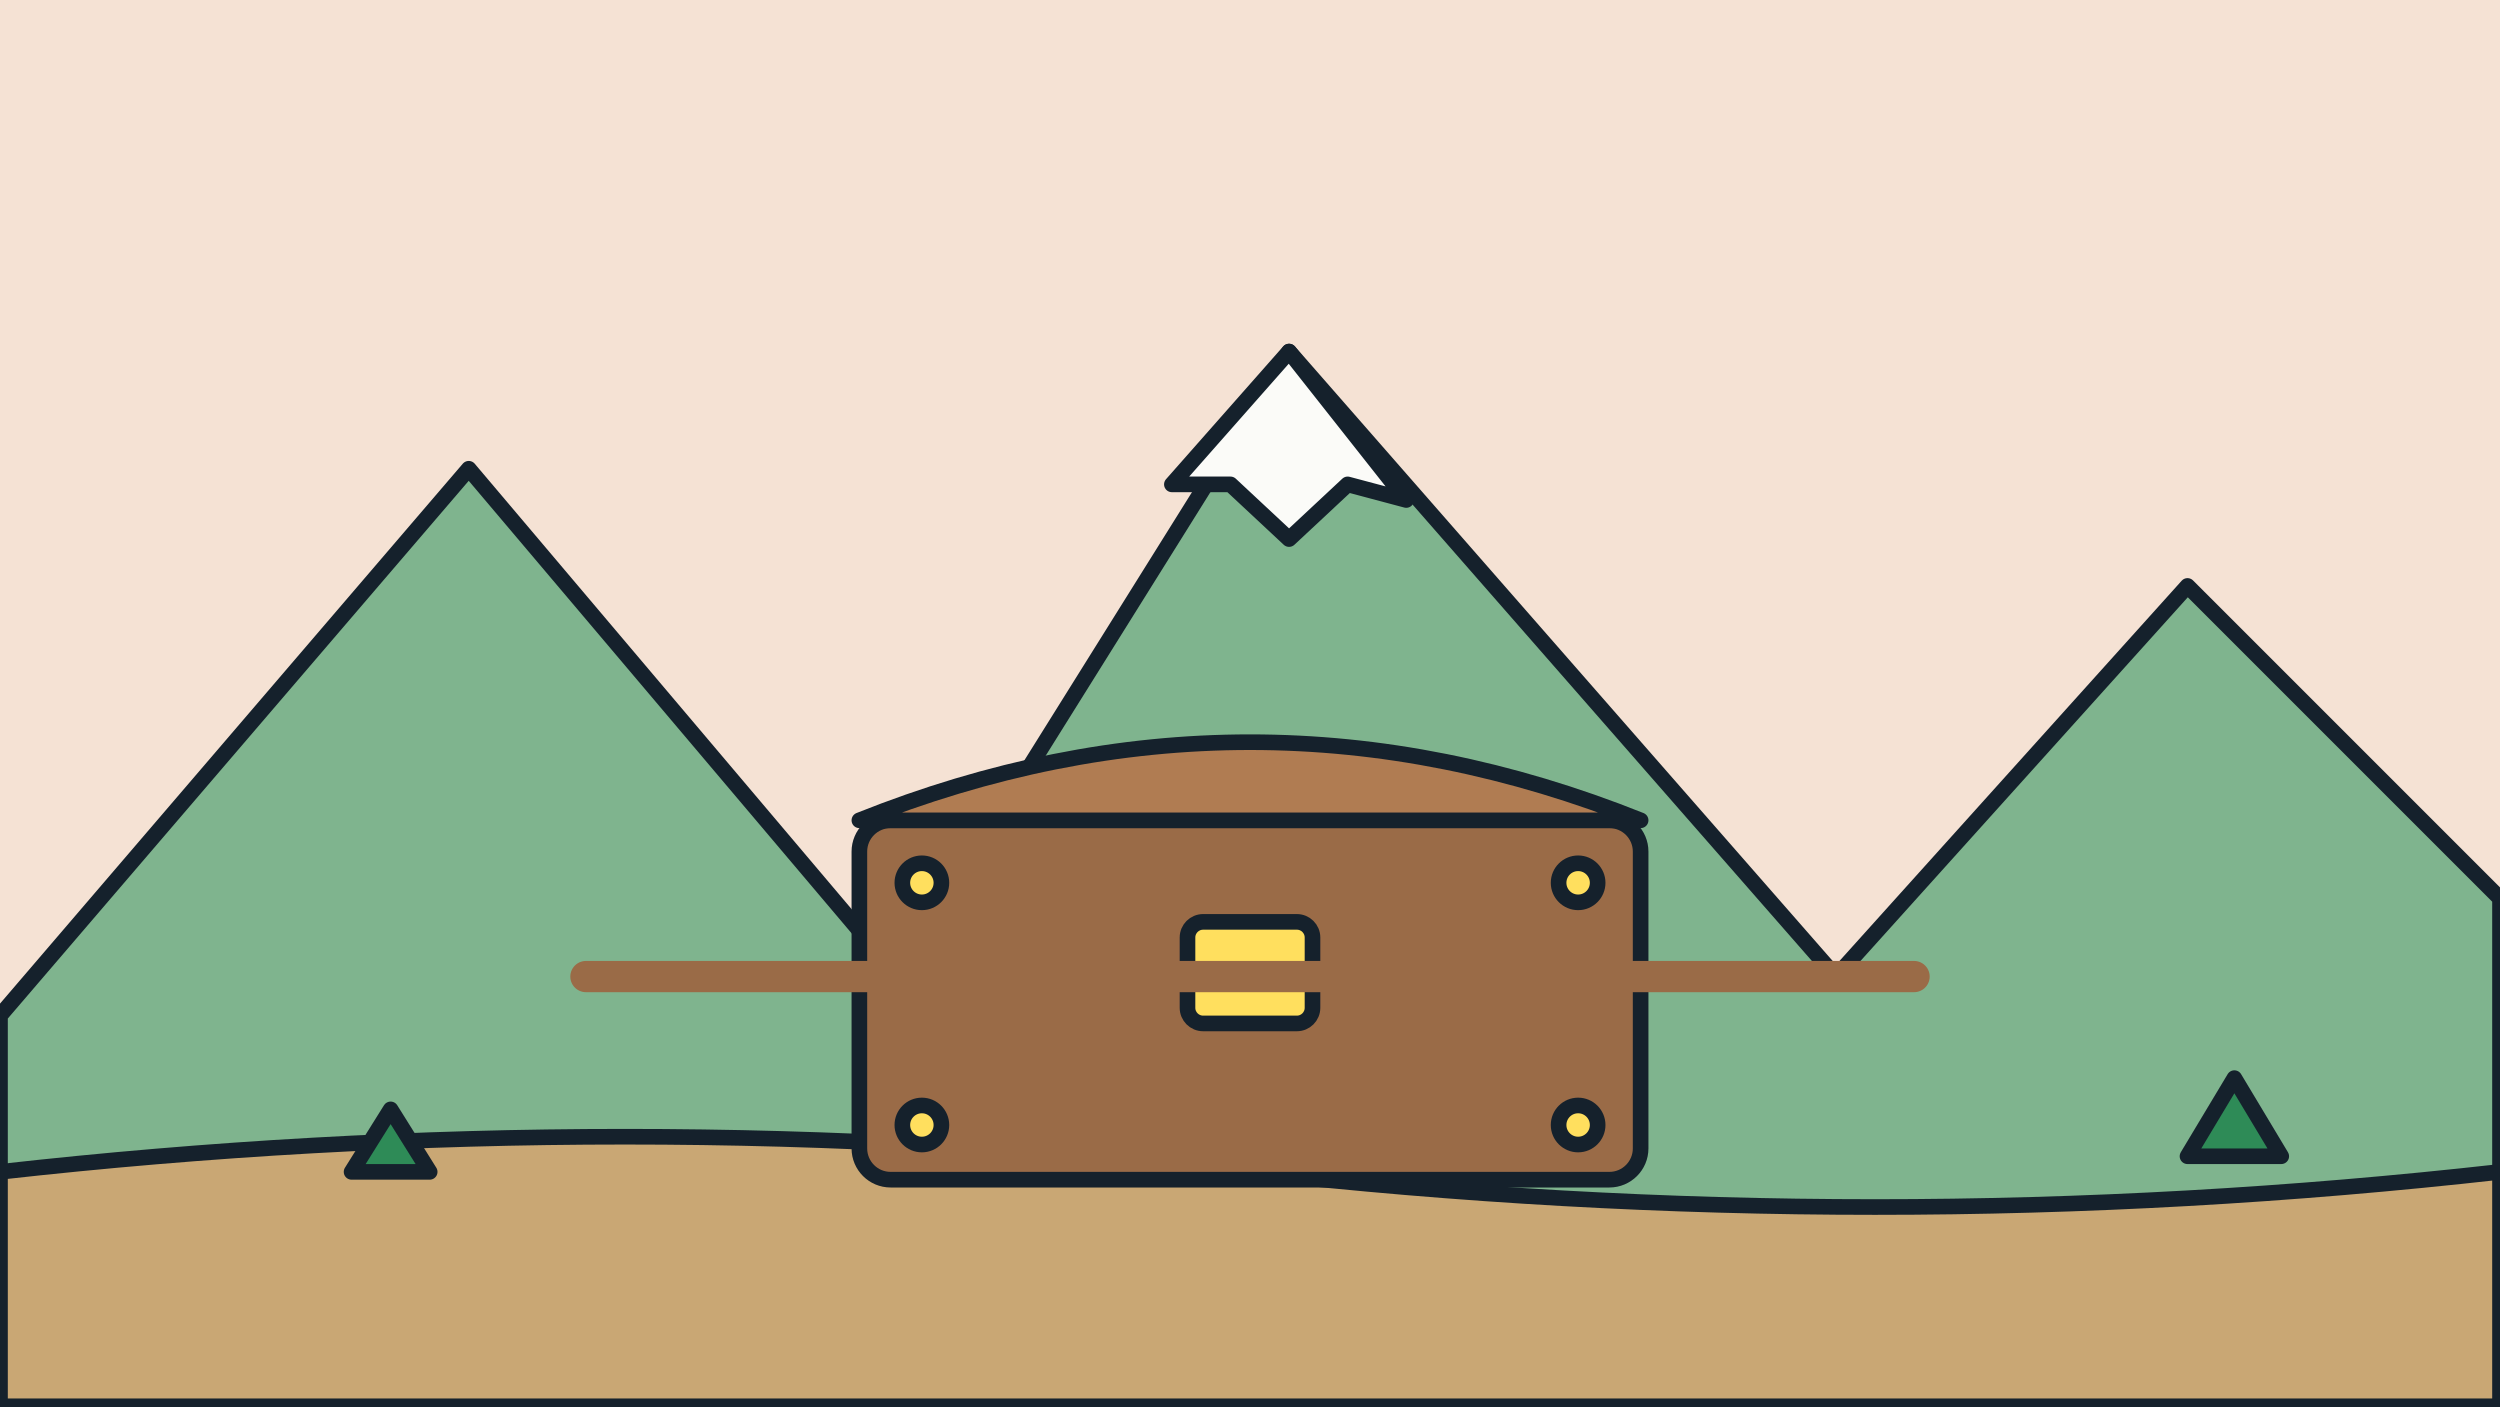
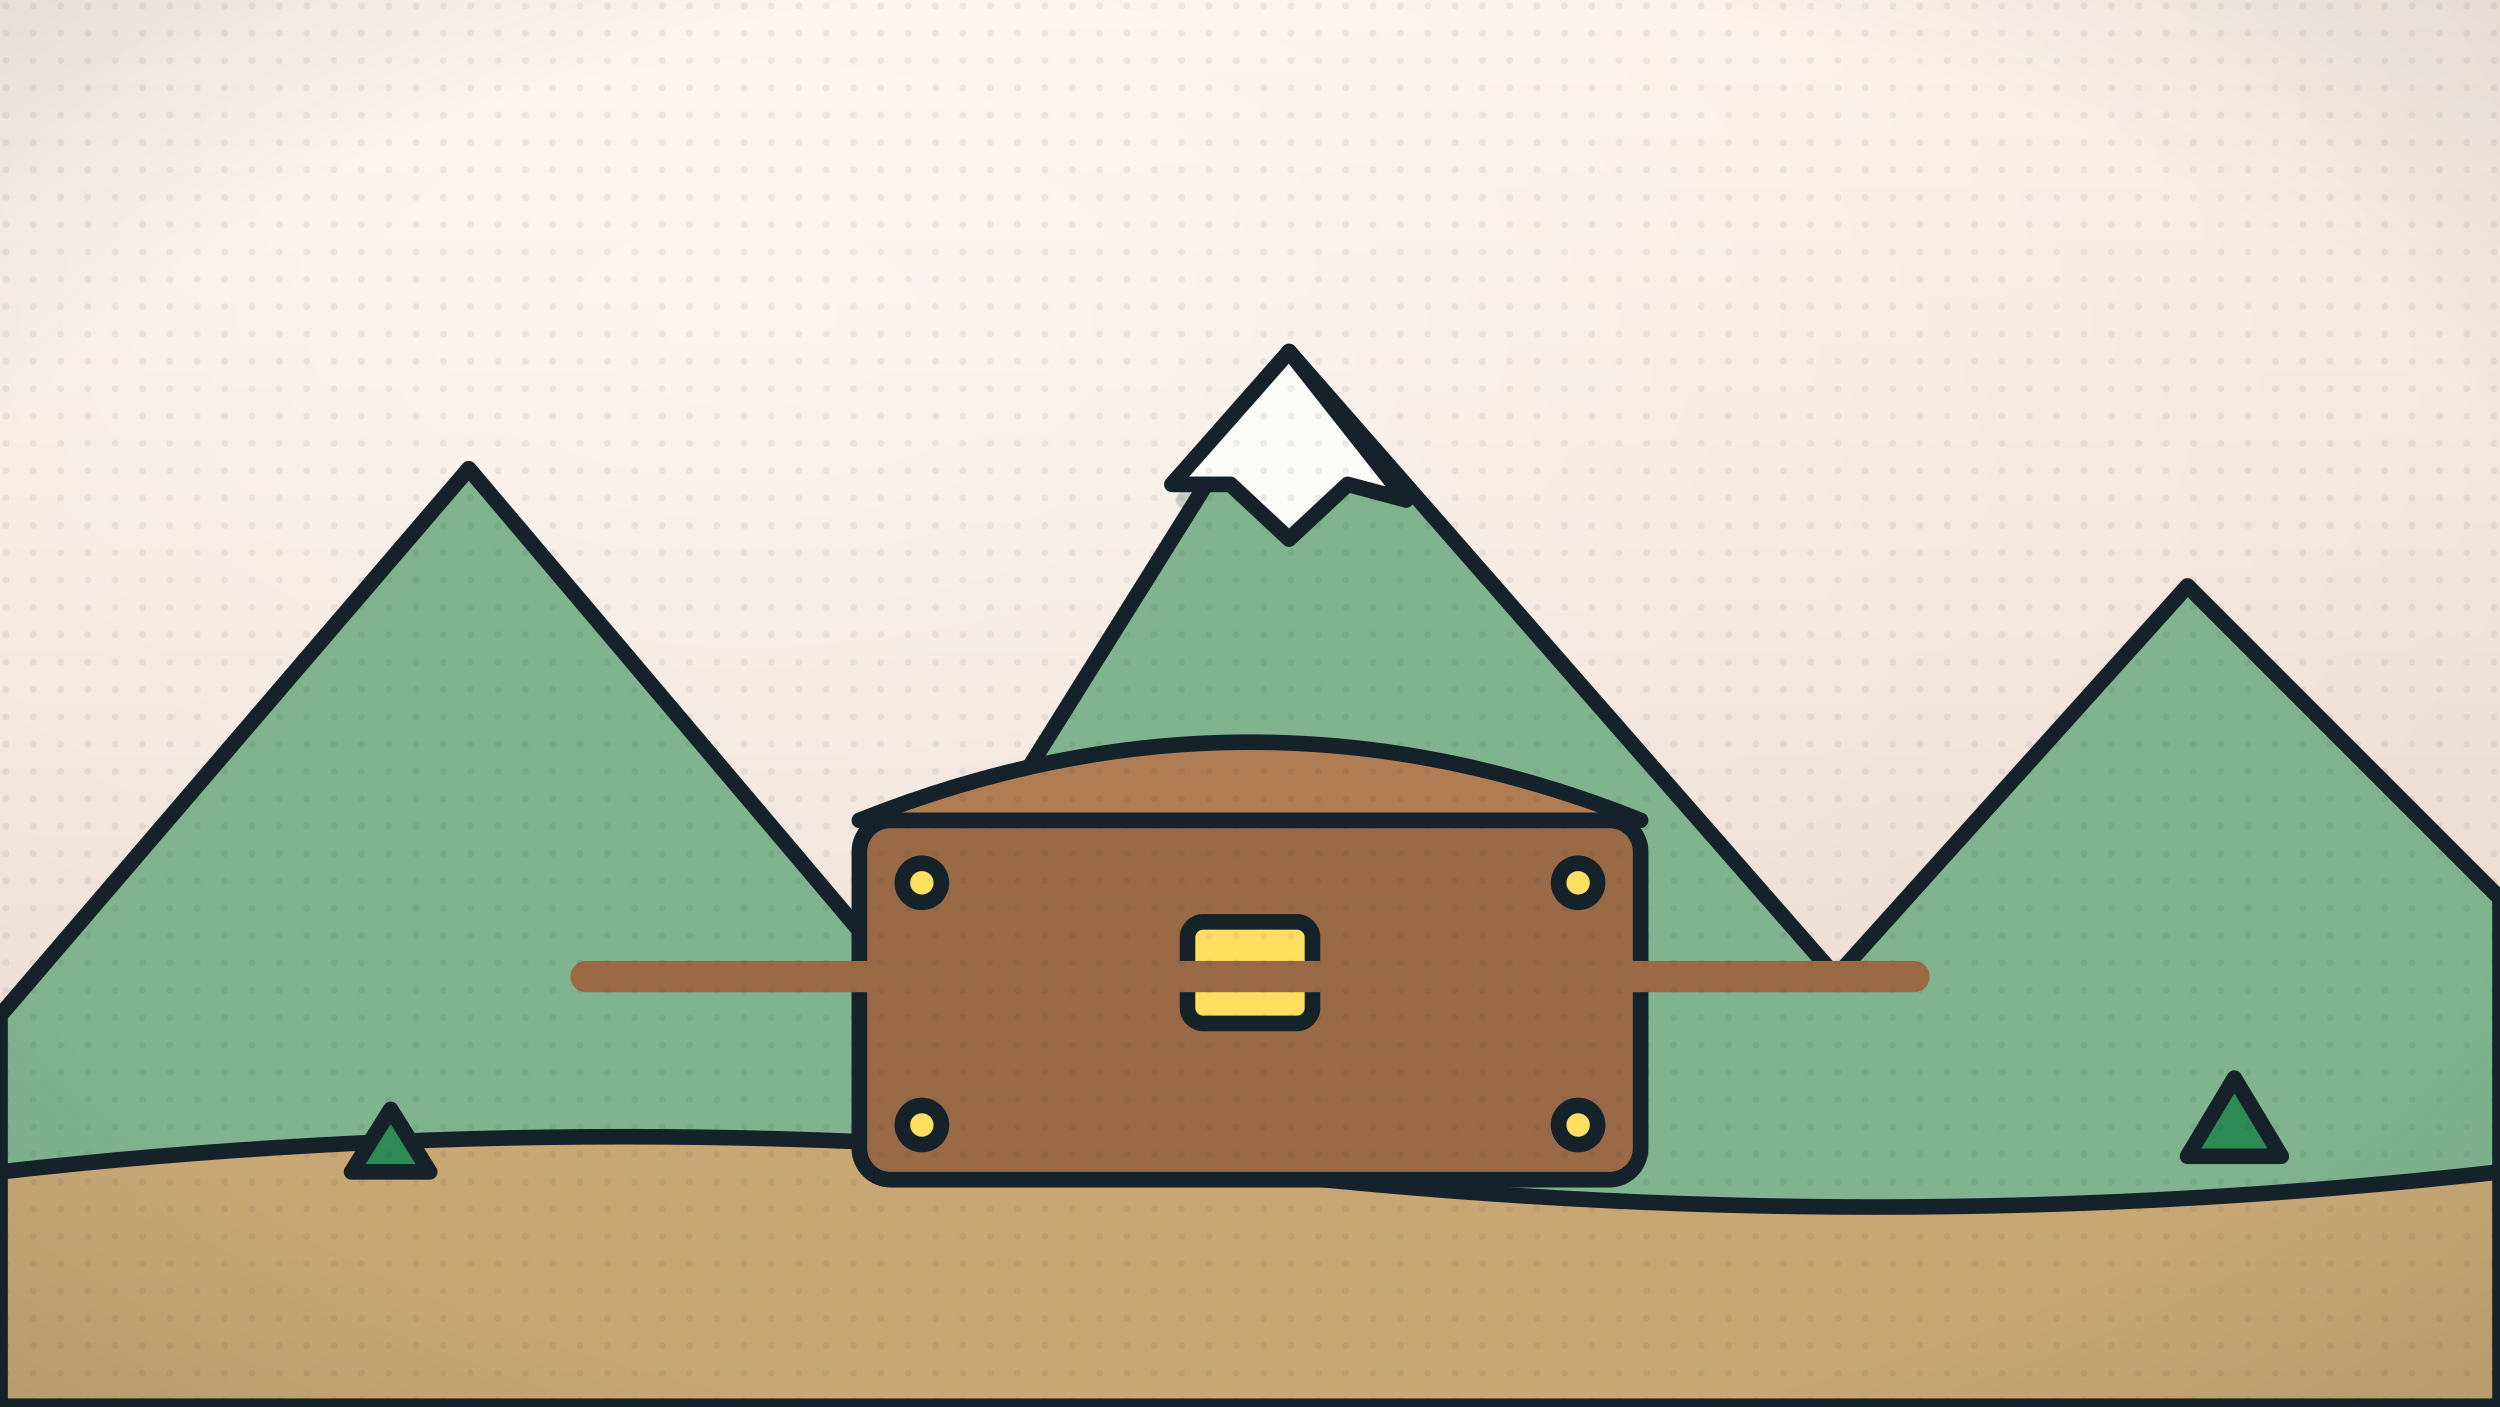
- <svg xmlns="http://www.w3.org/2000/svg" viewBox="0 0 640 360" role="img" aria-label="임진왜란 때 실록을 담은 궤짝을 깊은 산속으로 옮기는 모습">
-   <rect width="640" height="360" fill="#F5E2D4" />
-   <g stroke="#15212C" stroke-width="4" stroke-linejoin="round" stroke-linecap="round">
-     <path d="M0 260 L120 120 L230 250 L330 90 L470 250 L560 150 L640 230 V360 H0 Z" fill="#7FB48E" />
-     <path d="M300 124 L330 90 L360 128 L345 124 L330 138 L315 124 Z" fill="#FBFBF8" />
-     <path d="M0 300 Q160 282 320 300 T640 300 V360 H0 Z" fill="#C9A774" />
-     <rect x="220" y="210" width="200" height="92" rx="8" fill="#9A6B47" />
-     <path d="M220 210 Q320 170 420 210 Z" fill="#B07C52" />
-     <rect x="304" y="236" width="32" height="26" rx="4" fill="#FFDF5E" />
-     <circle cx="236" cy="226" r="5" fill="#FFDF5E" />
-     <circle cx="404" cy="226" r="5" fill="#FFDF5E" />
-     <circle cx="236" cy="288" r="5" fill="#FFDF5E" />
-     <circle cx="404" cy="288" r="5" fill="#FFDF5E" />
-     <path d="M150 250 L490 250" fill="none" stroke-width="8" stroke="#9A6B47" />
-     <path d="M90 300 l10 -16 l10 16 Z" fill="#2E8B57" />
-     <path d="M560 296 l12 -20 l12 20 Z" fill="#2E8B57" />
+ <svg xmlns="http://www.w3.org/2000/svg" data-polished="1" viewBox="0 0 640 360" role="img" aria-label="임진왜란 때 실록을 담은 궤짝을 깊은 산속으로 옮기는 모습">
+   <defs>
+     <linearGradient id="pbg" x1="0" y1="0" x2="0" y2="1">
+       <stop offset="0" stop-color="#faefe7" />
+       <stop offset="1" stop-color="#e5d4c8" />
+     </linearGradient>
+     <radialGradient id="pglow" cx="0.3" cy="0.22" r="0.75">
+       <stop offset="0" stop-color="#FFFFFF" stop-opacity=".55" />
+       <stop offset="1" stop-color="#FFFFFF" stop-opacity="0" />
+     </radialGradient>
+     <pattern id="pdot" width="7" height="7" patternUnits="userSpaceOnUse">
+       <circle cx="1.5" cy="1.5" r=".9" fill="#15212C" opacity=".07" />
+     </pattern>
+     <filter id="psh" x="-5%" y="-5%" width="115%" height="120%">
+       <feDropShadow dx="3" dy="4" stdDeviation="0" flood-color="#15212C" flood-opacity=".18" />
+     </filter>
+     <radialGradient id="pvig" cx="0.5" cy="0.5" r="0.75">
+       <stop offset=".7" stop-color="#15212C" stop-opacity="0" />
+       <stop offset="1" stop-color="#15212C" stop-opacity=".12" />
+     </radialGradient>
+   </defs>
+   <rect width="640" height="360" fill="url(#pbg)" />
+   <rect width="640" height="360" fill="url(#pglow)" />
+   <g filter="url(#psh)">
+     <g stroke="#15212C" stroke-width="4" stroke-linejoin="round" stroke-linecap="round">
+       <path d="M0 260 L120 120 L230 250 L330 90 L470 250 L560 150 L640 230 V360 H0 Z" fill="#7FB48E" />
+       <path d="M300 124 L330 90 L360 128 L345 124 L330 138 L315 124 Z" fill="#FBFBF8" />
+       <path d="M0 300 Q160 282 320 300 T640 300 V360 H0 Z" fill="#C9A774" />
+       <rect x="220" y="210" width="200" height="92" rx="8" fill="#9A6B47" />
+       <path d="M220 210 Q320 170 420 210 Z" fill="#B07C52" />
+       <rect x="304" y="236" width="32" height="26" rx="4" fill="#FFDF5E" />
+       <circle cx="236" cy="226" r="5" fill="#FFDF5E" />
+       <circle cx="404" cy="226" r="5" fill="#FFDF5E" />
+       <circle cx="236" cy="288" r="5" fill="#FFDF5E" />
+       <circle cx="404" cy="288" r="5" fill="#FFDF5E" />
+       <path d="M150 250 L490 250" fill="none" stroke-width="8" stroke="#9A6B47" />
+       <path d="M90 300 l10 -16 l10 16 Z" fill="#2E8B57" />
+       <path d="M560 296 l12 -20 l12 20 Z" fill="#2E8B57" />
+     </g>
  </g>
+   <rect width="640" height="360" fill="url(#pdot)" pointer-events="none" />
+   <rect width="640" height="360" fill="url(#pvig)" pointer-events="none" />
</svg>
